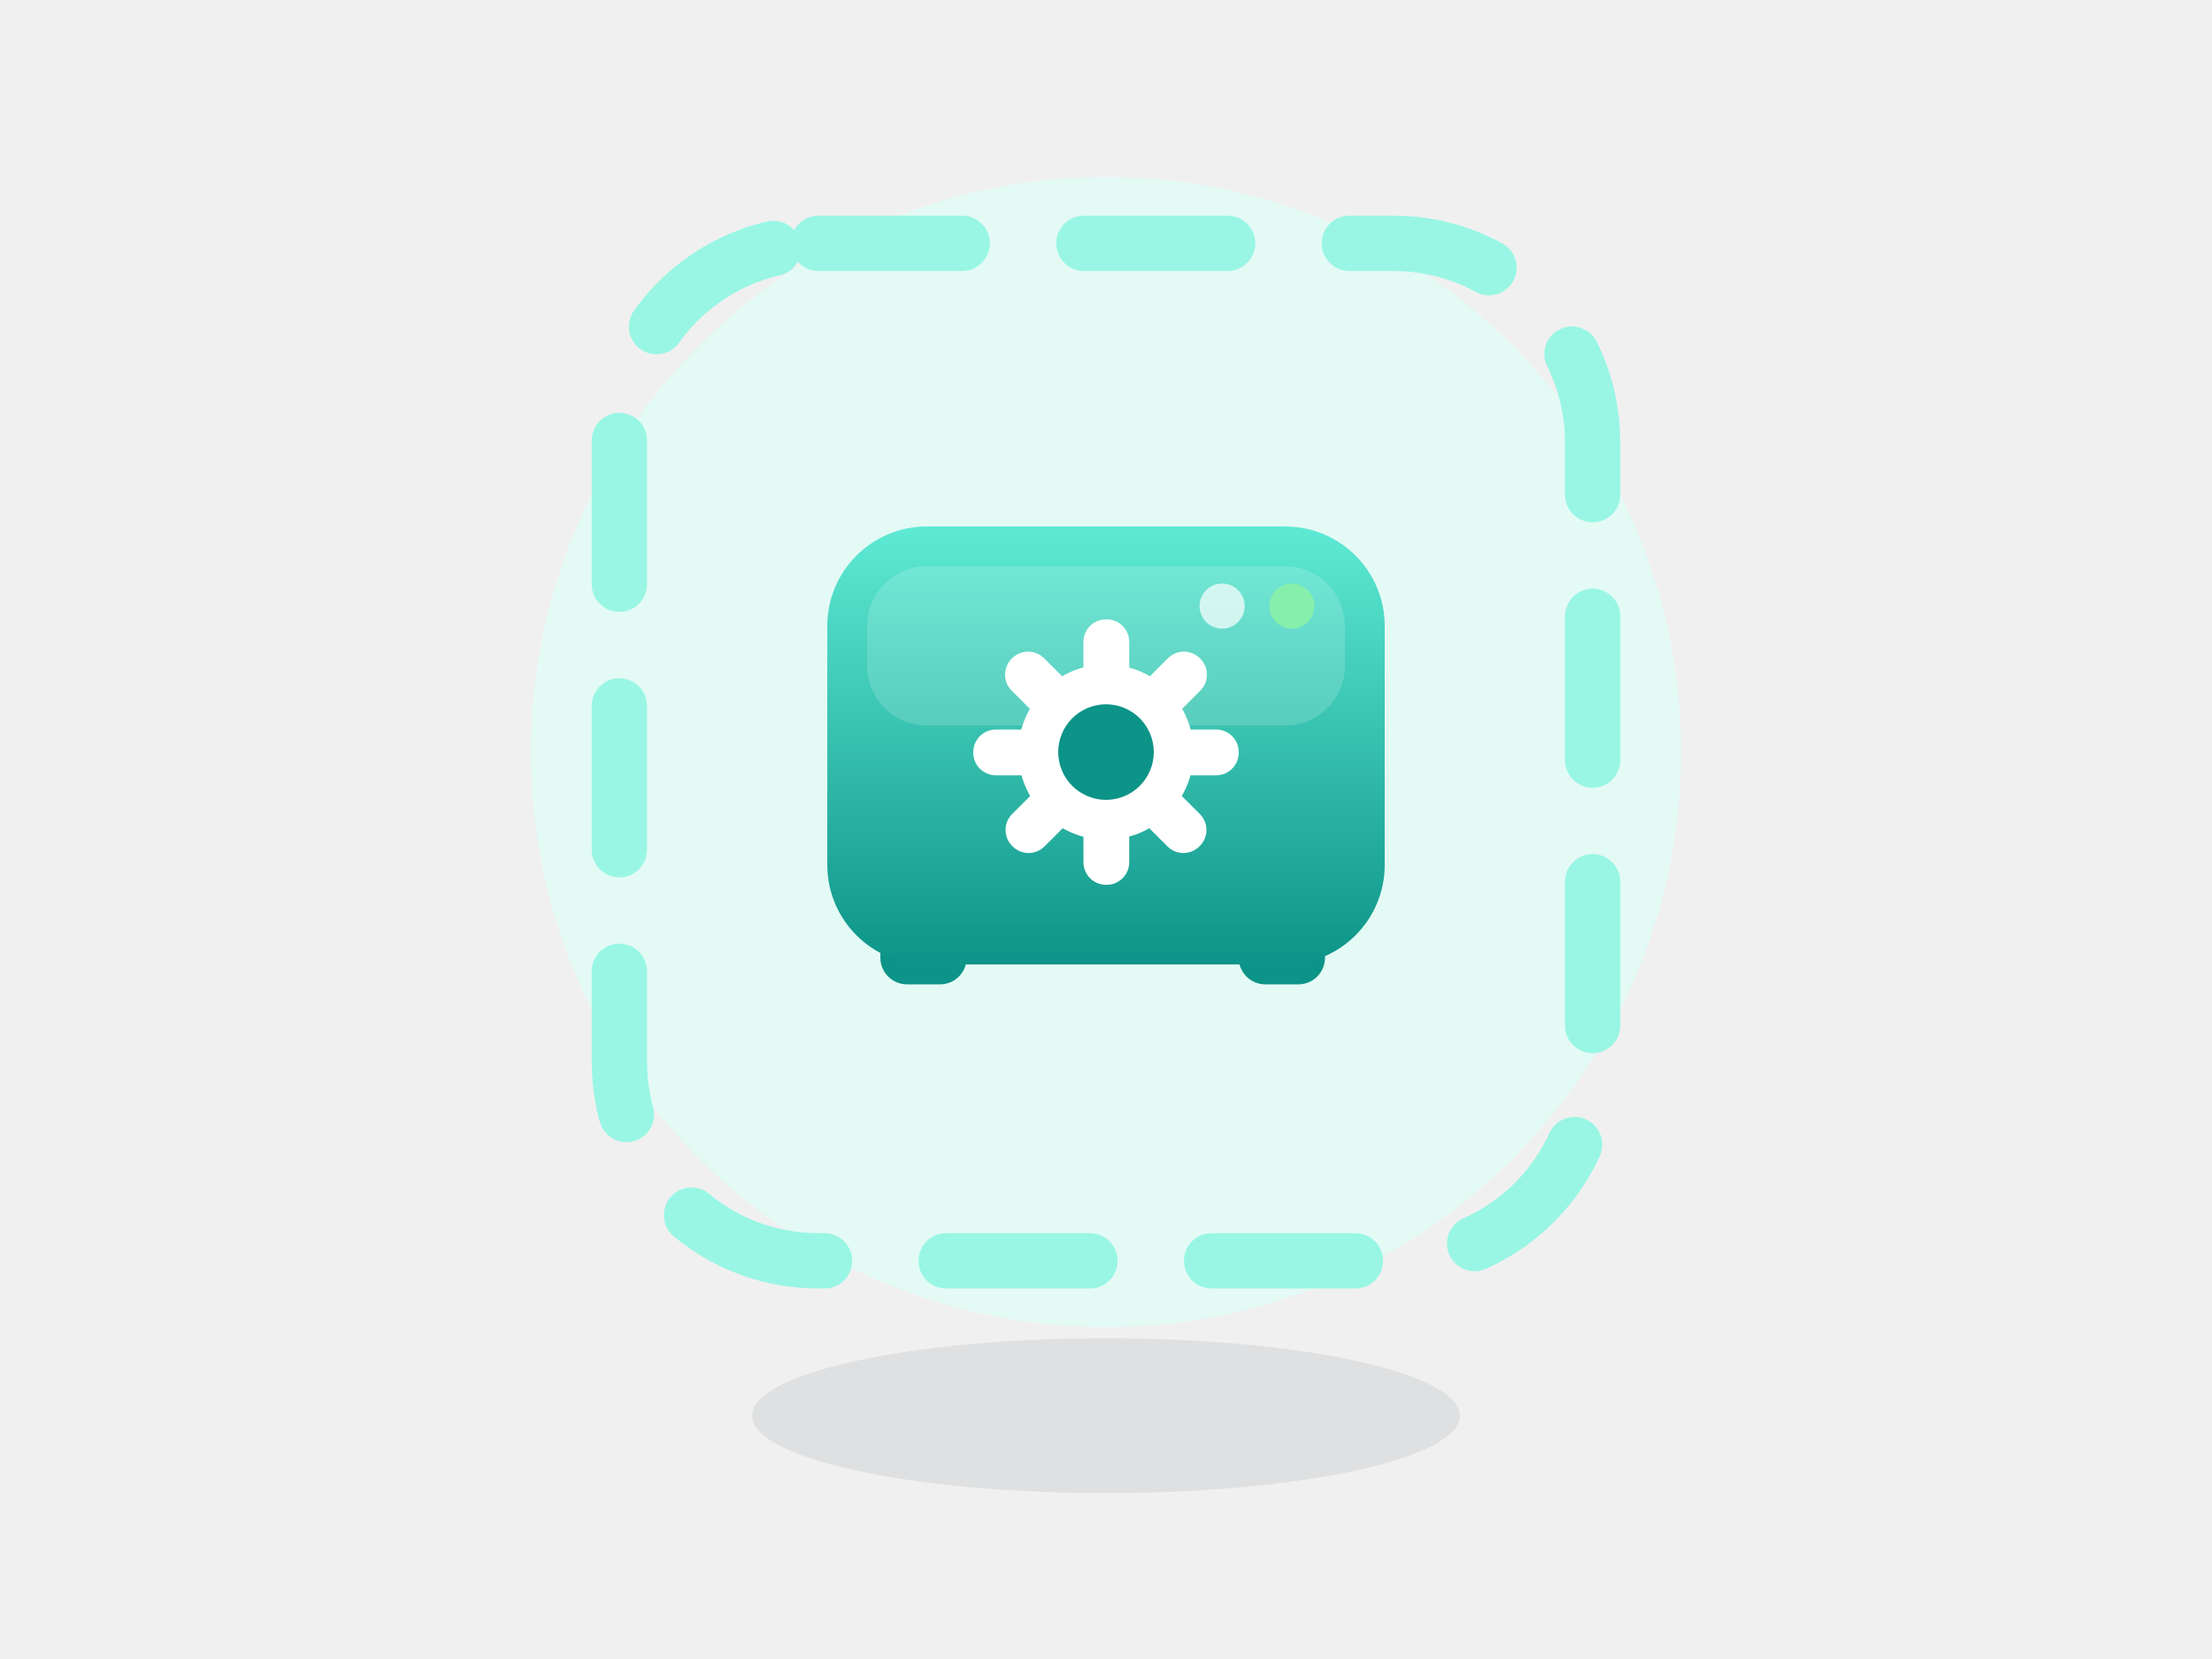
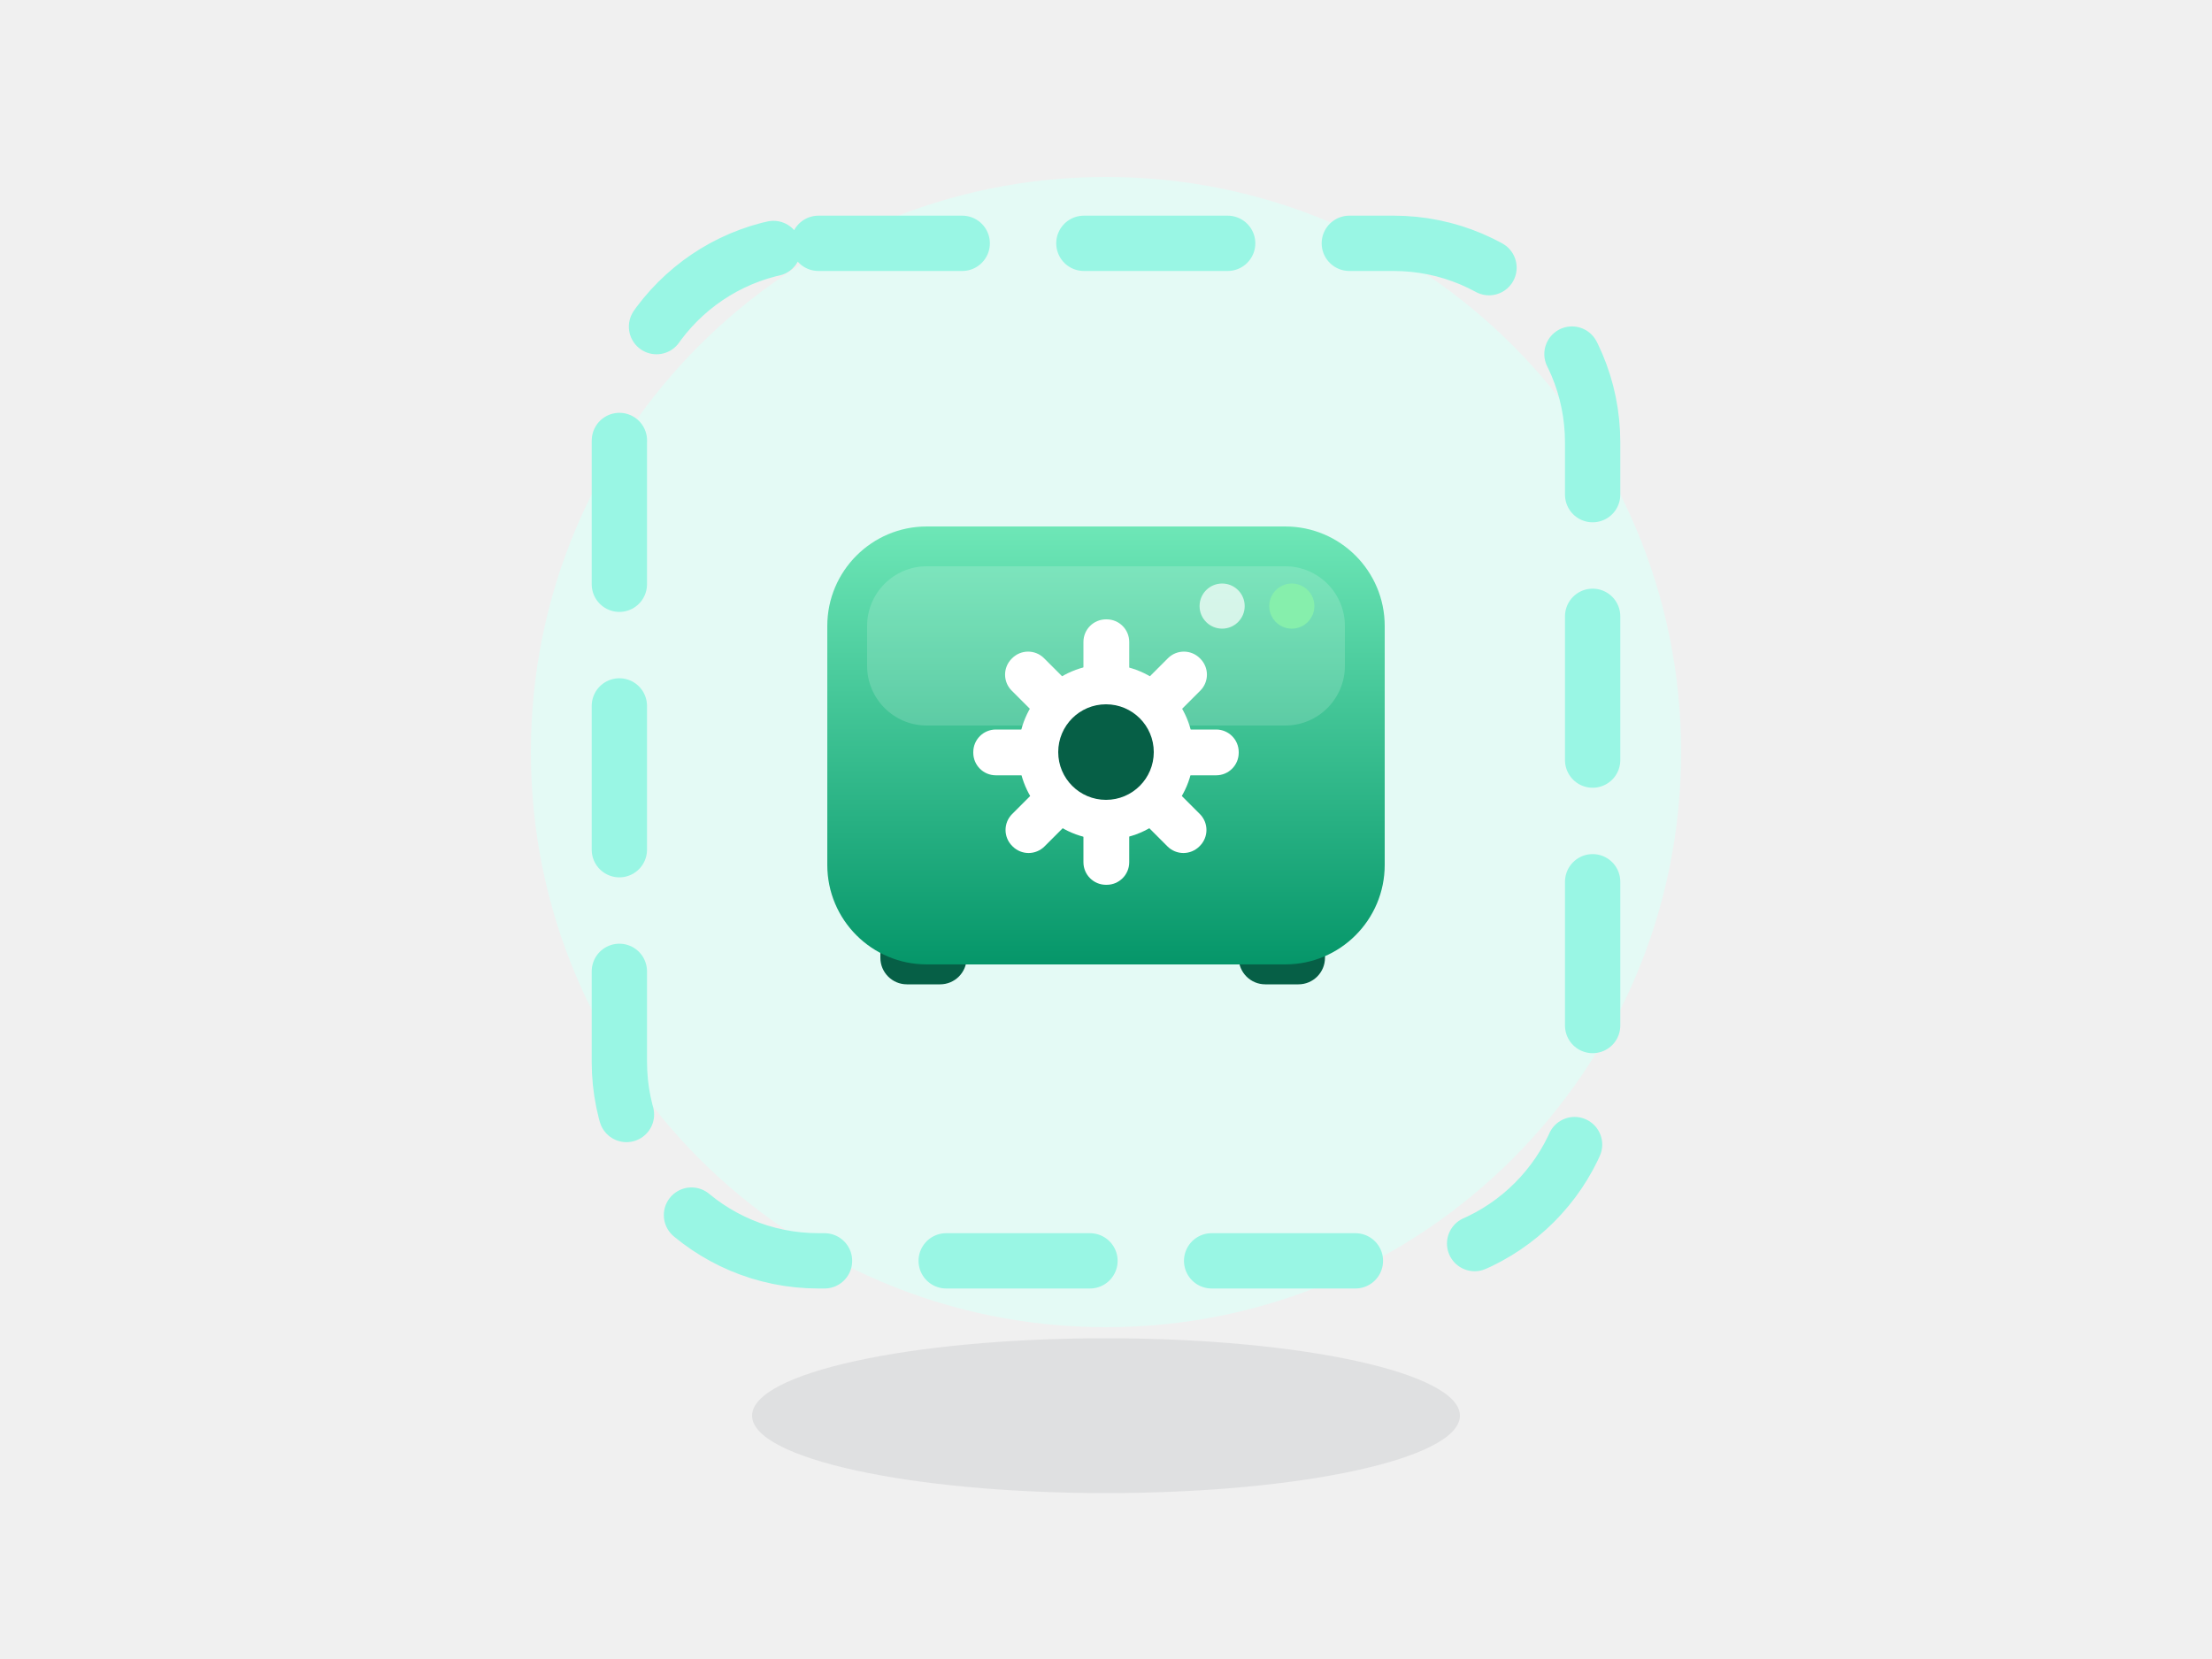
<svg xmlns="http://www.w3.org/2000/svg" viewBox="0 0 200 150">
  <defs>
    <linearGradient id="G" x1="0" y1="0" x2="0" y2="1">
-       <stop offset="0" stop-color="#5EEAD4" />
-       <stop offset="1" stop-color="#0D9488" />
+       <stop offset="0" stop-color="#6EE7B7" />
+       <stop offset="1" stop-color="#059669" />
    </linearGradient>
  </defs>
  <circle cx="100" cy="68" r="52" fill="#E4FAF5" />
  <ellipse cx="100" cy="128" rx="32" ry="7" fill="#1e2430" opacity=".08" />
-   <g transform="translate(100 68) scale(0.60) translate(-100 -64)">
-     <rect x="66" y="90" width="13" height="9" rx="4" fill="#0D9488" />
-     <rect x="120" y="90" width="13" height="9" rx="4" fill="#0D9488" />
+   <g transform="translate(100 68) scale(0.600) translate(-100 -64)">
+     <rect x="66" y="90" width="13" height="9" rx="4" fill="#065F46" />
+     <rect x="120" y="90" width="13" height="9" rx="4" fill="#065F46" />
    <rect x="58" y="30" width="84" height="66" rx="15" fill="url(#G)" />
    <rect x="64" y="36" width="72" height="24" rx="9" fill="#fff" opacity=".16" />
    <g fill="#fff">
      <rect x="96.6" y="44.0" width="6.9" height="40.0" rx="3.4" transform="rotate(0 100 64)" />
      <rect x="96.6" y="44.0" width="6.9" height="40.0" rx="3.4" transform="rotate(45 100 64)" />
      <rect x="96.6" y="44.0" width="6.9" height="40.0" rx="3.4" transform="rotate(90 100 64)" />
      <rect x="96.6" y="44.0" width="6.9" height="40.0" rx="3.4" transform="rotate(135 100 64)" />
      <circle cx="100" cy="64" r="13.2" />
    </g>
-     <circle cx="100" cy="64" r="7.2" fill="#0D9488" />
+     <circle cx="100" cy="64" r="7.2" fill="#065F46" />
    <circle cx="128.0" cy="42" r="3.4" fill="#86EFAC" />
    <circle cx="117.5" cy="42" r="3.4" fill="rgba(255,255,255,.7)" />
  </g>
  <rect x="56" y="22" width="88" height="92" rx="18" fill="none" stroke="#99F6E4" stroke-width="5" stroke-dasharray="13 11" stroke-linecap="round" />
</svg>
